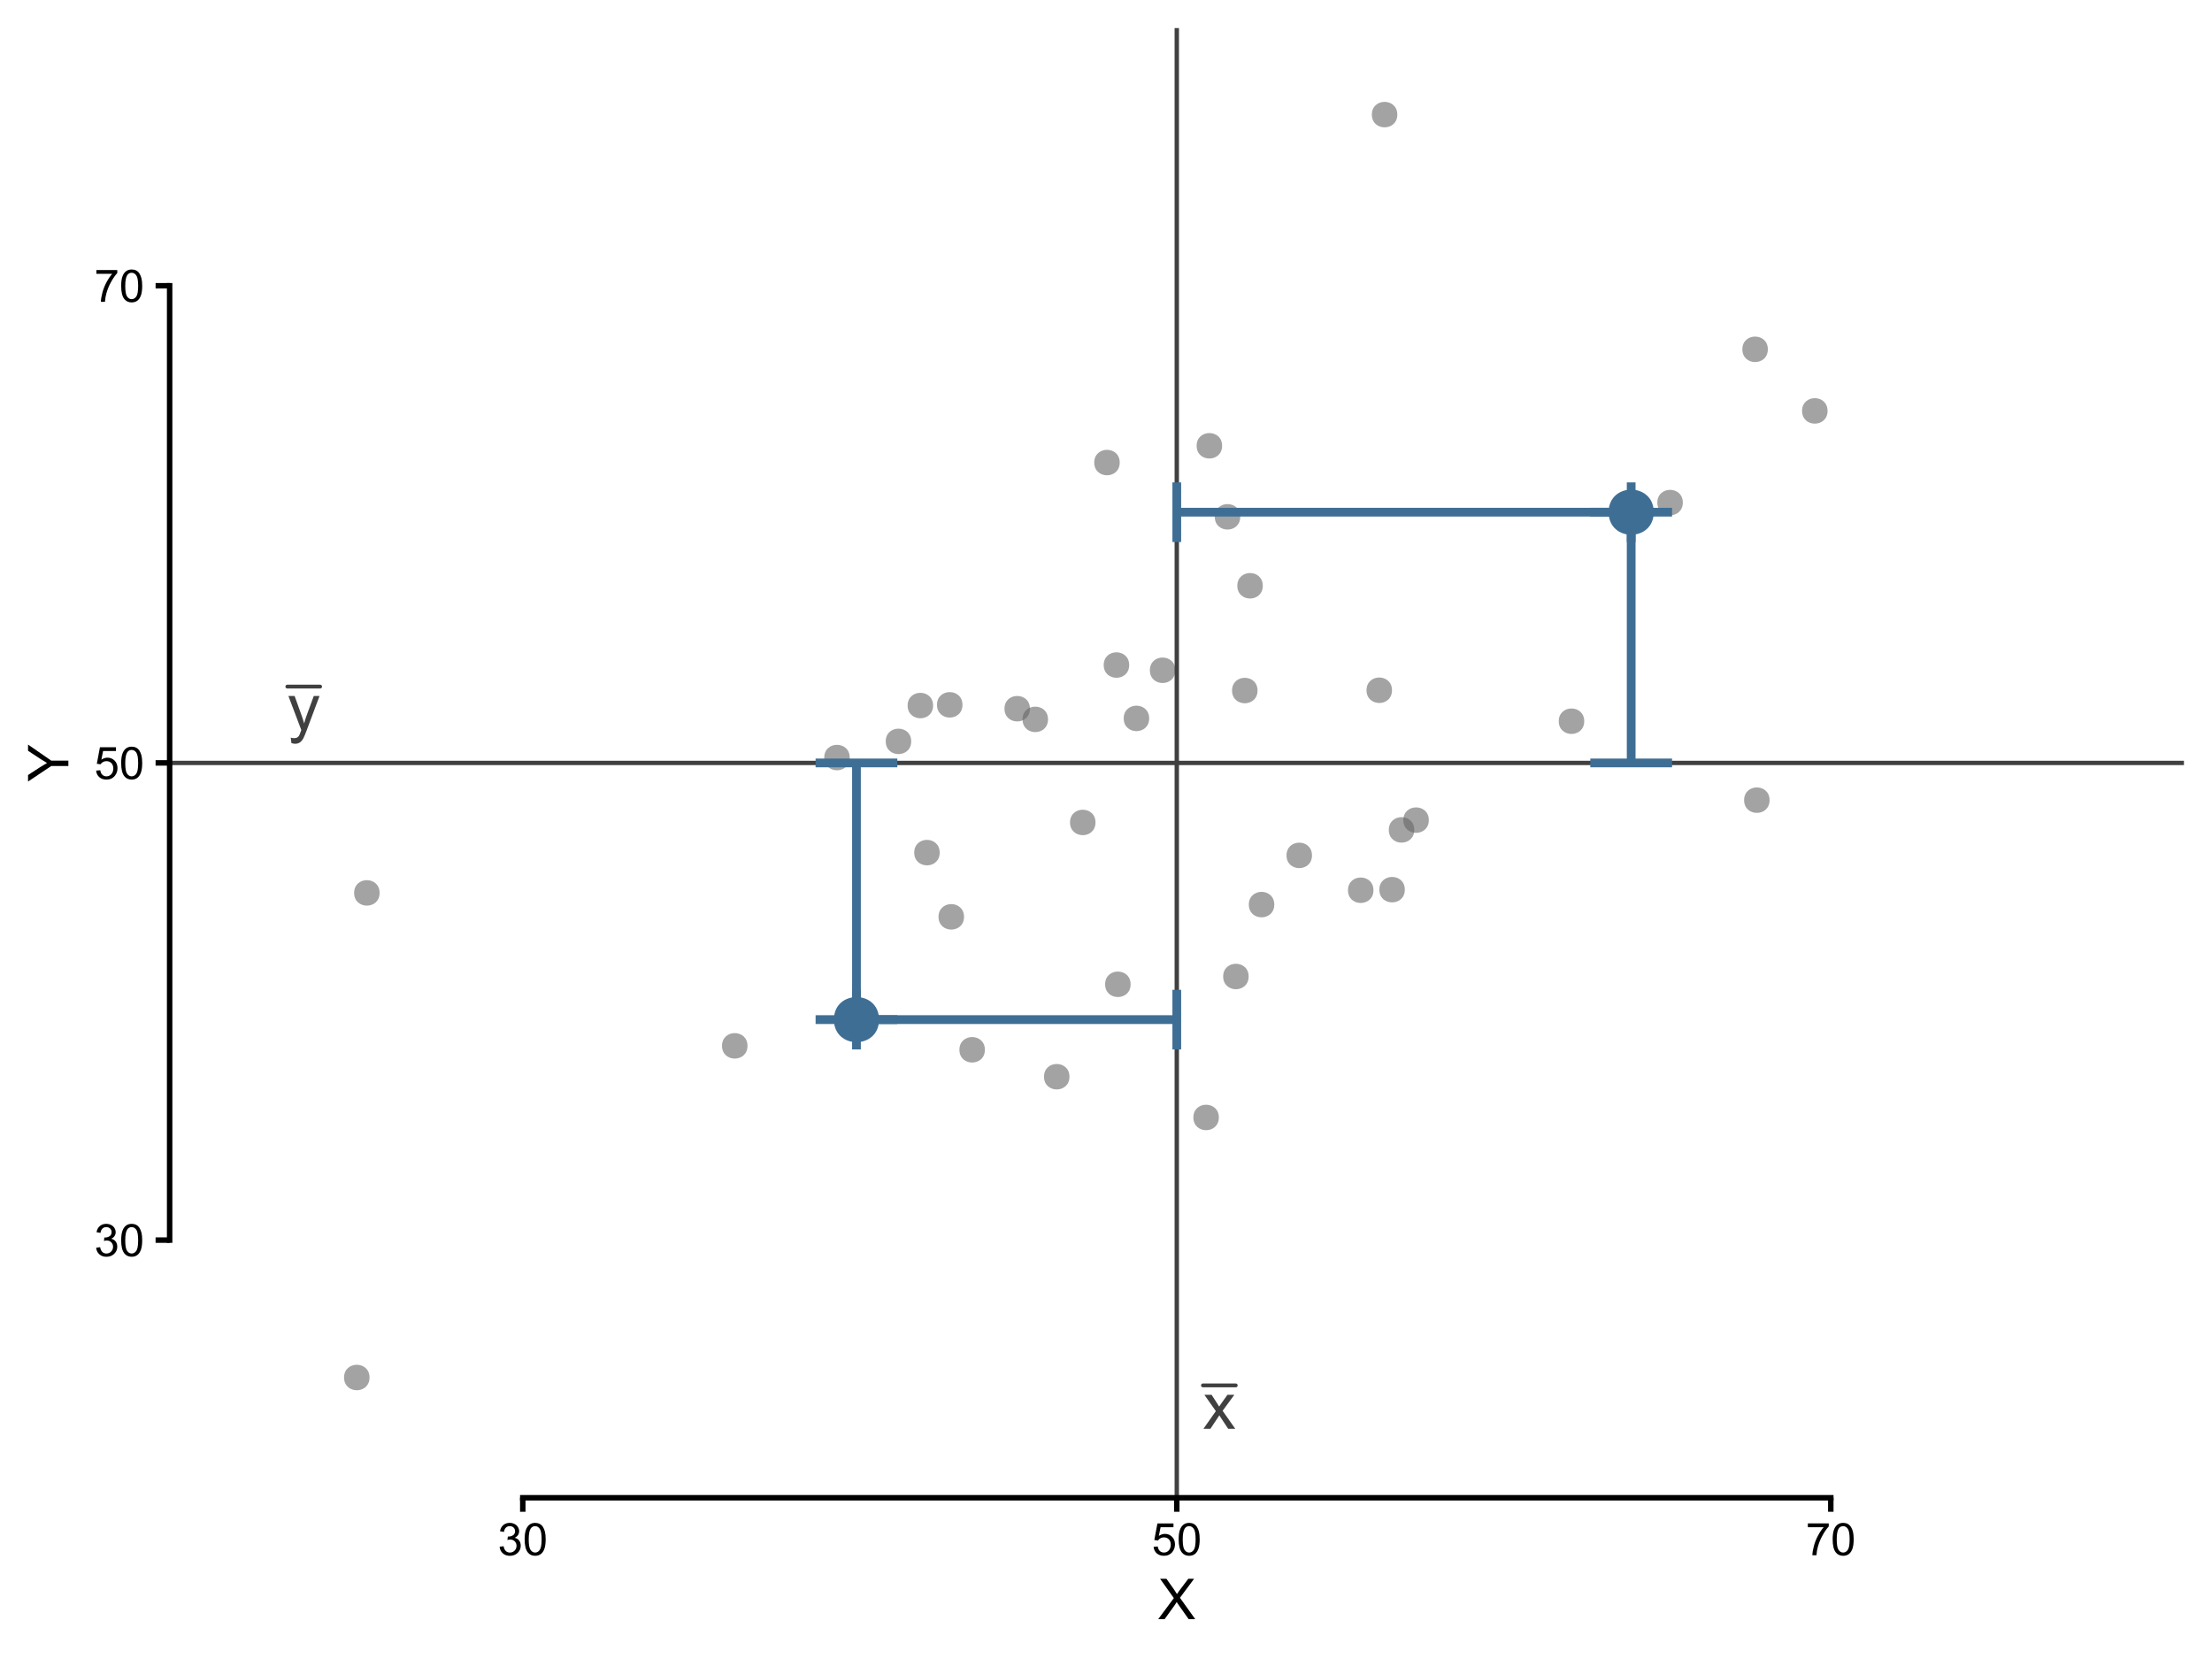
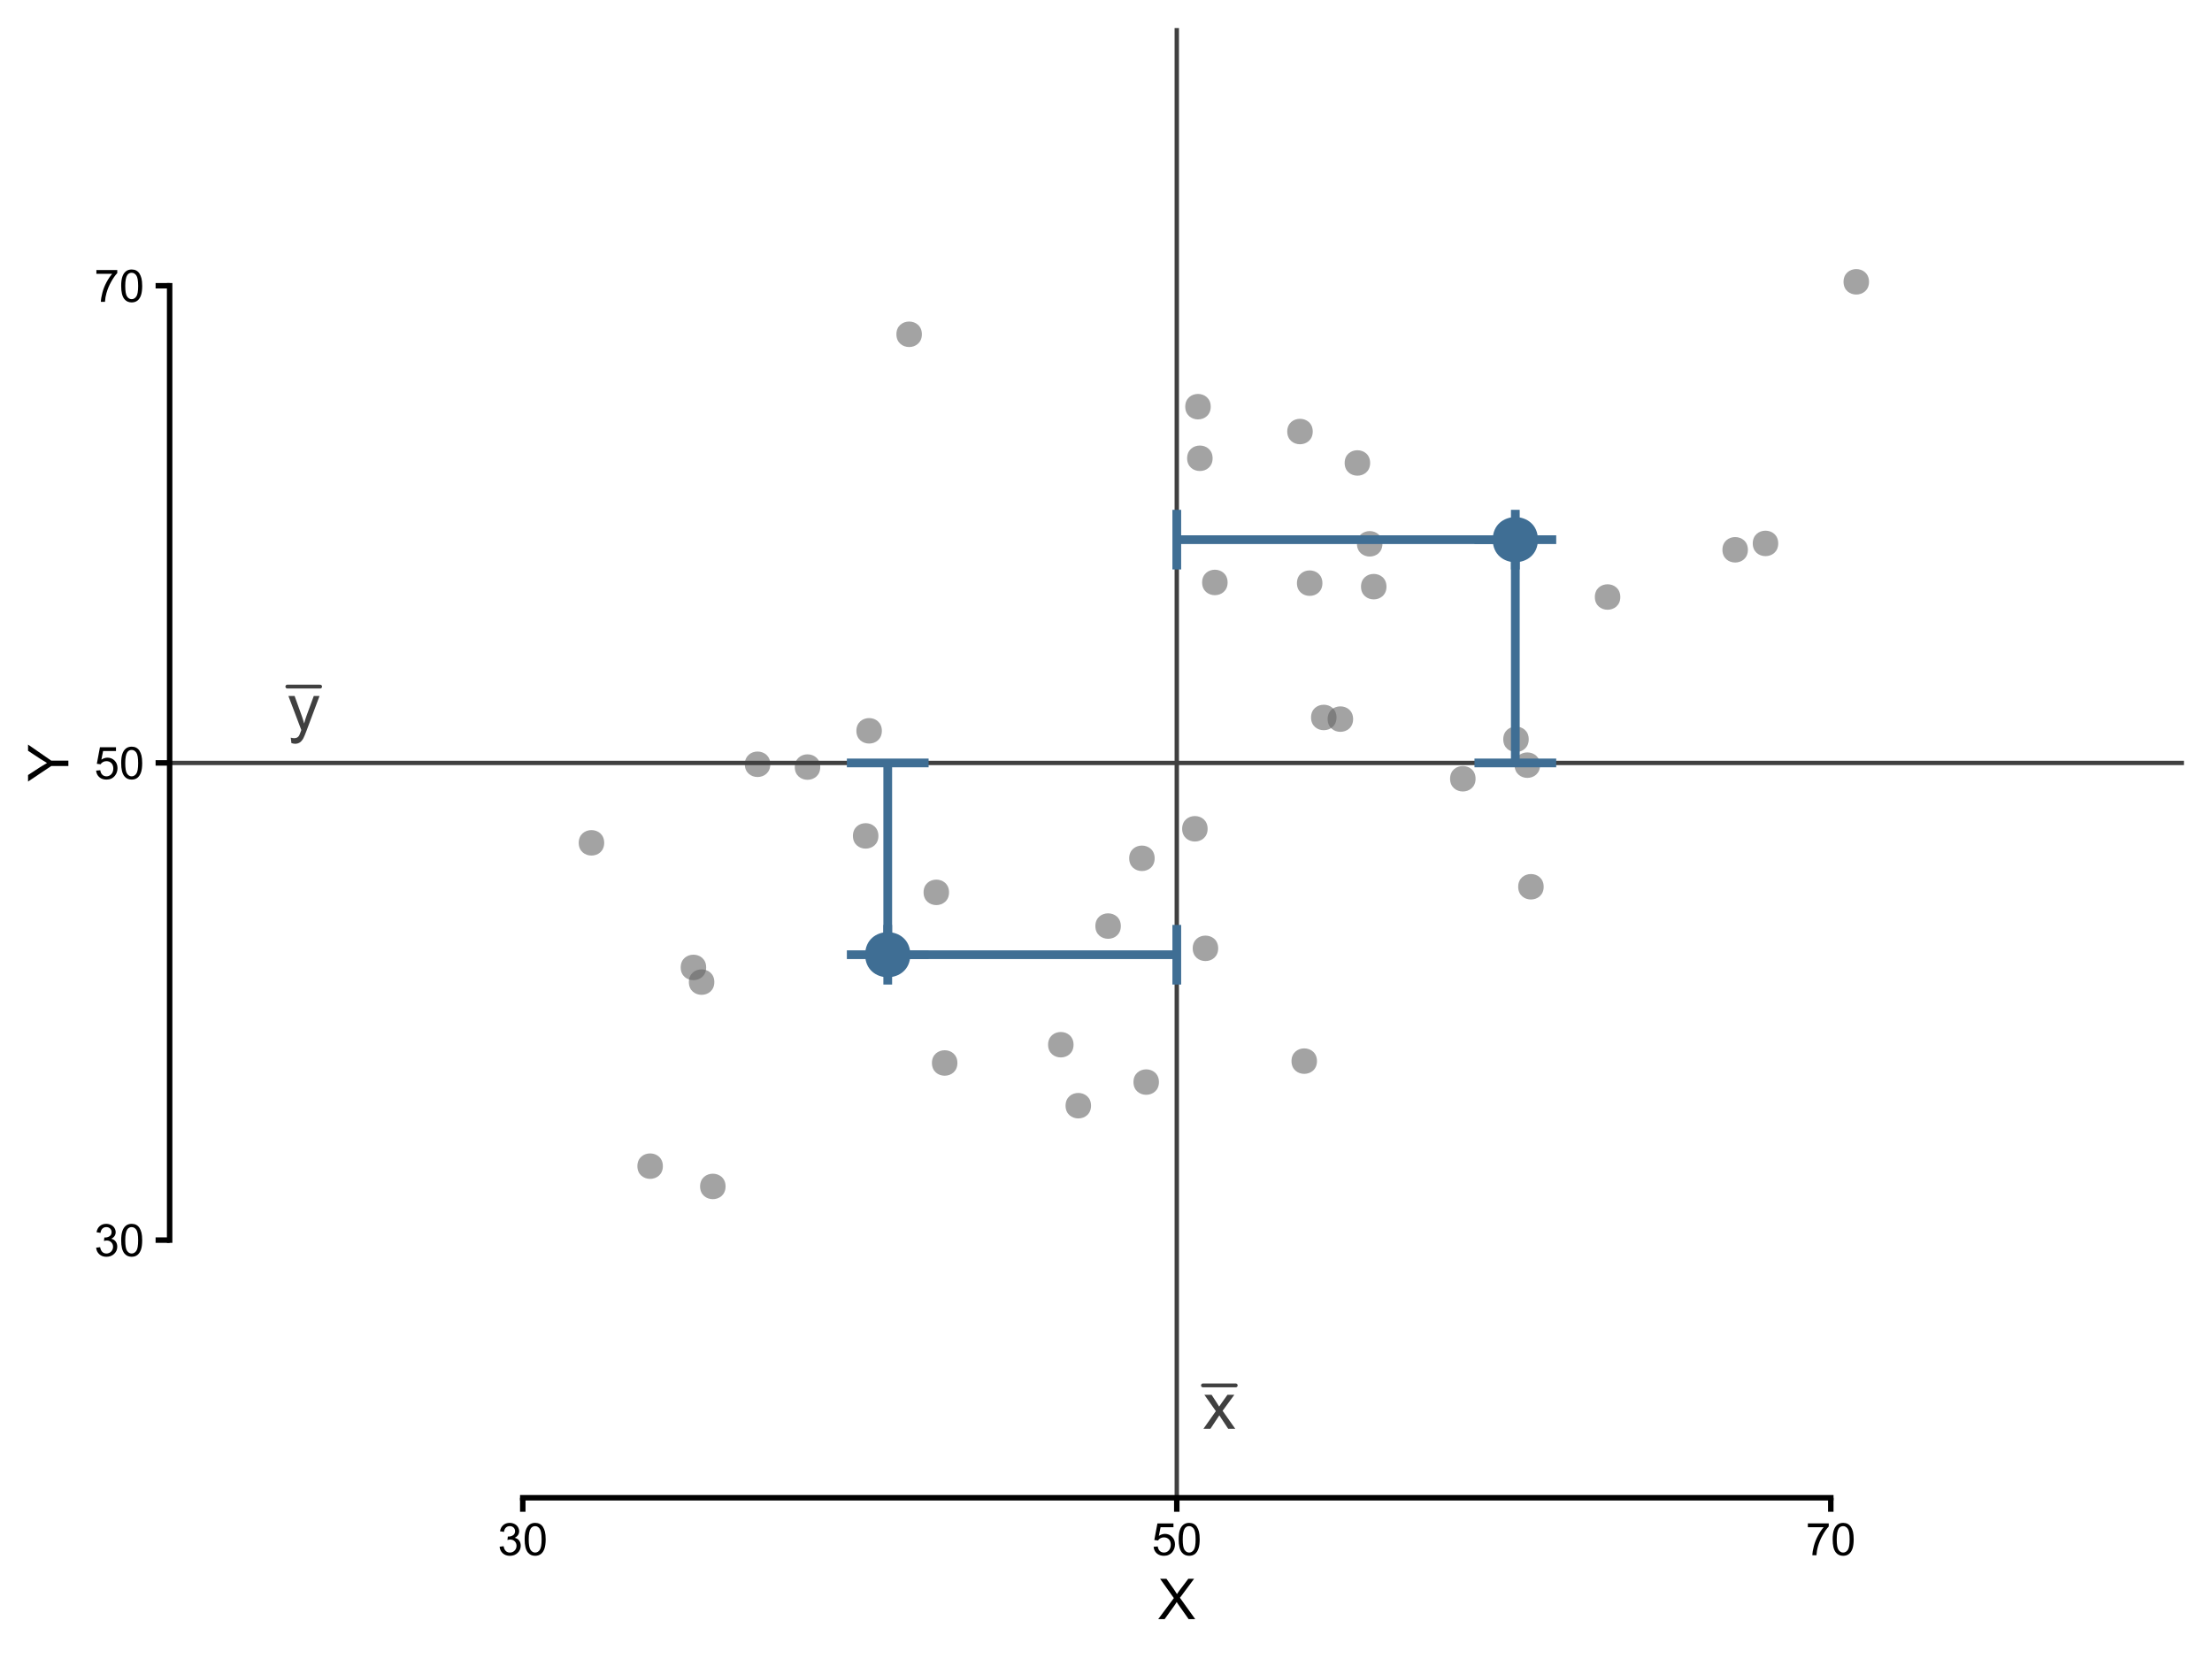
<svg xmlns="http://www.w3.org/2000/svg" xmlns:xlink="http://www.w3.org/1999/xlink" width="432pt" height="324pt" viewBox="0 0 432 324">
  <defs>
    <g>
      <g id="glyph-0-0">
        <path d="M 0.094 0 L 2.52 -3.449 L 0.273 -6.641 L 1.684 -6.641 L 2.699 -5.082 C 2.891 -4.785 3.047 -4.539 3.164 -4.34 C 3.344 -4.609 3.512 -4.852 3.668 -5.07 L 4.789 -6.641 L 6.133 -6.641 L 3.84 -3.512 L 6.309 0 L 4.926 0 L 3.562 -2.062 L 3.199 -2.621 L 1.457 0 Z M 0.094 0 " />
      </g>
      <g id="glyph-0-1">
        <path d="M 0.793 2.559 L 0.668 1.5 C 0.914 1.566 1.129 1.598 1.312 1.602 C 1.562 1.598 1.762 1.559 1.91 1.477 C 2.059 1.391 2.18 1.273 2.281 1.125 C 2.348 1.012 2.465 0.73 2.625 0.289 C 2.645 0.223 2.676 0.133 2.727 0.012 L 0.207 -6.641 L 1.418 -6.641 L 2.801 -2.793 C 2.98 -2.305 3.141 -1.793 3.281 -1.258 C 3.41 -1.77 3.562 -2.273 3.746 -2.77 L 5.164 -6.641 L 6.289 -6.641 L 3.762 0.113 C 3.488 0.84 3.277 1.344 3.133 1.621 C 2.93 1.988 2.699 2.258 2.445 2.434 C 2.184 2.605 1.875 2.695 1.52 2.695 C 1.301 2.695 1.059 2.648 0.793 2.559 Z M 0.793 2.559 " />
      </g>
      <g id="glyph-1-0">
        <path d="M 0.371 -1.664 L 1.145 -1.766 C 1.23 -1.324 1.383 -1.008 1.598 -0.816 C 1.809 -0.621 2.066 -0.527 2.375 -0.527 C 2.734 -0.527 3.043 -0.652 3.297 -0.906 C 3.547 -1.156 3.672 -1.469 3.676 -1.844 C 3.672 -2.195 3.555 -2.488 3.324 -2.719 C 3.09 -2.949 2.797 -3.062 2.441 -3.066 C 2.293 -3.062 2.109 -3.035 1.895 -2.98 L 1.98 -3.66 C 2.031 -3.652 2.07 -3.648 2.105 -3.652 C 2.434 -3.648 2.73 -3.734 2.996 -3.91 C 3.254 -4.078 3.387 -4.344 3.391 -4.703 C 3.387 -4.984 3.289 -5.219 3.102 -5.406 C 2.906 -5.59 2.66 -5.684 2.359 -5.688 C 2.055 -5.684 1.805 -5.59 1.605 -5.402 C 1.402 -5.215 1.273 -4.93 1.219 -4.555 L 0.445 -4.691 C 0.539 -5.207 0.754 -5.609 1.09 -5.895 C 1.426 -6.18 1.844 -6.32 2.344 -6.324 C 2.688 -6.32 3.004 -6.246 3.293 -6.102 C 3.582 -5.953 3.801 -5.754 3.953 -5.5 C 4.105 -5.242 4.184 -4.973 4.184 -4.688 C 4.184 -4.414 4.109 -4.164 3.965 -3.945 C 3.816 -3.719 3.602 -3.543 3.316 -3.41 C 3.688 -3.324 3.977 -3.145 4.184 -2.875 C 4.391 -2.602 4.492 -2.262 4.496 -1.859 C 4.492 -1.305 4.293 -0.84 3.895 -0.461 C 3.492 -0.078 2.984 0.109 2.371 0.113 C 1.816 0.109 1.355 -0.051 0.992 -0.379 C 0.625 -0.707 0.418 -1.137 0.371 -1.664 Z M 0.371 -1.664 " />
      </g>
      <g id="glyph-1-1">
        <path d="M 0.367 -3.105 C 0.363 -3.848 0.438 -4.445 0.594 -4.902 C 0.742 -5.355 0.973 -5.707 1.277 -5.953 C 1.578 -6.199 1.957 -6.32 2.418 -6.324 C 2.754 -6.32 3.051 -6.254 3.309 -6.121 C 3.562 -5.984 3.773 -5.789 3.938 -5.531 C 4.102 -5.273 4.23 -4.961 4.328 -4.594 C 4.422 -4.227 4.469 -3.73 4.473 -3.105 C 4.469 -2.367 4.395 -1.77 4.242 -1.316 C 4.09 -0.859 3.863 -0.508 3.562 -0.262 C 3.258 -0.016 2.875 0.105 2.418 0.109 C 1.809 0.105 1.332 -0.109 0.988 -0.547 C 0.57 -1.066 0.363 -1.922 0.367 -3.105 Z M 1.16 -3.105 C 1.16 -2.07 1.281 -1.379 1.523 -1.039 C 1.766 -0.695 2.062 -0.527 2.418 -0.527 C 2.773 -0.527 3.074 -0.699 3.316 -1.043 C 3.559 -1.387 3.68 -2.074 3.68 -3.105 C 3.68 -4.145 3.559 -4.832 3.316 -5.172 C 3.074 -5.512 2.77 -5.684 2.41 -5.684 C 2.051 -5.684 1.77 -5.531 1.559 -5.234 C 1.293 -4.844 1.16 -4.137 1.16 -3.105 Z M 1.16 -3.105 " />
      </g>
      <g id="glyph-1-2">
        <path d="M 0.367 -1.648 L 1.176 -1.719 C 1.234 -1.32 1.375 -1.023 1.594 -0.824 C 1.812 -0.625 2.078 -0.527 2.391 -0.527 C 2.762 -0.527 3.074 -0.668 3.336 -0.949 C 3.59 -1.23 3.719 -1.602 3.723 -2.066 C 3.719 -2.504 3.594 -2.852 3.348 -3.109 C 3.098 -3.363 2.773 -3.492 2.375 -3.492 C 2.125 -3.492 1.902 -3.434 1.703 -3.32 C 1.5 -3.207 1.344 -3.062 1.23 -2.883 L 0.504 -2.977 L 1.113 -6.215 L 4.246 -6.215 L 4.246 -5.473 L 1.73 -5.473 L 1.391 -3.781 C 1.766 -4.039 2.164 -4.172 2.582 -4.176 C 3.129 -4.172 3.594 -3.98 3.973 -3.605 C 4.352 -3.223 4.539 -2.734 4.543 -2.137 C 4.539 -1.562 4.375 -1.07 4.043 -0.656 C 3.637 -0.148 3.086 0.105 2.391 0.109 C 1.816 0.105 1.348 -0.051 0.984 -0.371 C 0.621 -0.691 0.414 -1.117 0.367 -1.648 Z M 0.367 -1.648 " />
      </g>
      <g id="glyph-1-3">
        <path d="M 0.418 -5.473 L 0.418 -6.219 L 4.496 -6.219 L 4.496 -5.617 C 4.09 -5.188 3.691 -4.621 3.301 -3.914 C 2.902 -3.203 2.602 -2.473 2.391 -1.73 C 2.234 -1.199 2.133 -0.625 2.094 0 L 1.297 0 C 1.305 -0.492 1.402 -1.09 1.59 -1.793 C 1.773 -2.496 2.043 -3.172 2.391 -3.824 C 2.738 -4.477 3.109 -5.027 3.504 -5.473 Z M 0.418 -5.473 " />
      </g>
      <g id="glyph-2-0">
        <path d="M 0.047 0 L 3.094 -4.102 L 0.406 -7.875 L 1.648 -7.875 L 3.078 -5.855 C 3.371 -5.434 3.582 -5.113 3.711 -4.887 C 3.883 -5.172 4.094 -5.469 4.336 -5.785 L 5.918 -7.875 L 7.051 -7.875 L 4.285 -4.164 L 7.266 0 L 5.977 0 L 3.996 -2.809 C 3.883 -2.965 3.766 -3.141 3.652 -3.336 C 3.473 -3.047 3.348 -2.852 3.277 -2.746 L 1.301 0 Z M 0.047 0 " />
      </g>
      <g id="glyph-3-0">
        <path d="M 0 -3.066 L -3.336 -3.066 L -7.875 -0.031 L -7.875 -1.301 L -5.5 -2.852 C -5.055 -3.137 -4.609 -3.402 -4.168 -3.652 C -4.574 -3.887 -5.039 -4.176 -5.559 -4.512 L -7.875 -6.039 L -7.875 -7.25 L -3.336 -4.109 L 0 -4.109 Z M 0 -3.066 " />
      </g>
    </g>
    <clipPath id="clip-0">
      <path clip-rule="nonzero" d="M 33.129 5.48 L 426.523 5.48 L 426.523 292.512 L 33.129 292.512 Z M 33.129 5.48 " />
    </clipPath>
    <clipPath id="clip-1">
      <path clip-rule="nonzero" d="M 229 5.48 L 231 5.48 L 231 292.512 L 229 292.512 Z M 229 5.48 " />
    </clipPath>
    <clipPath id="clip-2">
      <path clip-rule="nonzero" d="M 33.129 148 L 426.523 148 L 426.523 150 L 33.129 150 Z M 33.129 148 " />
    </clipPath>
  </defs>
  <rect x="-43.2" y="-32.4" width="518.4" height="388.8" fill="rgb(100%, 100%, 100%)" fill-opacity="1" />
  <rect x="-43.2" y="-32.4" width="518.4" height="388.8" fill="rgb(100%, 100%, 100%)" fill-opacity="1" />
  <path fill="none" stroke-width="1.067" stroke-linecap="round" stroke-linejoin="round" stroke="rgb(100%, 100%, 100%)" stroke-opacity="1" stroke-miterlimit="10" d="M 0 324 L 432 324 L 432 0 L 0 0 Z M 0 324 " />
  <g clip-path="url(#clip-0)">
    <path fill-rule="nonzero" fill="rgb(100%, 100%, 100%)" fill-opacity="1" d="M 33.129 292.508 L 426.523 292.508 L 426.523 5.477 L 33.129 5.477 Z M 33.129 292.508 " />
  </g>
-   <path fill-rule="nonzero" fill="rgb(40%, 40%, 40%)" fill-opacity="0.6" d="M 268.234 173.863 C 268.234 177.18 263.258 177.18 263.258 173.863 C 263.258 170.547 268.234 170.547 268.234 173.863 " />
-   <path fill-rule="nonzero" fill="rgb(40%, 40%, 40%)" fill-opacity="0.6" d="M 165.949 147.949 C 165.949 151.266 160.973 151.266 160.973 147.949 C 160.973 144.633 165.949 144.633 165.949 147.949 " />
-   <path fill-rule="nonzero" fill="rgb(40%, 40%, 40%)" fill-opacity="0.6" d="M 243.859 190.707 C 243.859 194.027 238.883 194.027 238.883 190.707 C 238.883 187.391 243.859 187.391 243.859 190.707 " />
-   <path fill-rule="nonzero" fill="rgb(40%, 40%, 40%)" fill-opacity="0.6" d="M 229.543 130.902 C 229.543 134.223 224.566 134.223 224.566 130.902 C 224.566 127.586 229.543 127.586 229.543 130.902 " />
-   <path fill-rule="nonzero" fill="rgb(40%, 40%, 40%)" fill-opacity="0.6" d="M 192.348 205.02 C 192.348 208.34 187.371 208.34 187.371 205.02 C 187.371 201.703 192.348 201.703 192.348 205.02 " />
-   <path fill-rule="nonzero" fill="rgb(40%, 40%, 40%)" fill-opacity="0.6" d="M 74.137 174.383 C 74.137 177.699 69.16 177.699 69.16 174.383 C 69.16 171.062 74.137 171.062 74.137 174.383 " />
-   <path fill-rule="nonzero" fill="rgb(40%, 40%, 40%)" fill-opacity="0.6" d="M 187.969 137.652 C 187.969 140.973 182.992 140.973 182.992 137.652 C 182.992 134.336 187.969 134.336 187.969 137.652 " />
-   <path fill-rule="nonzero" fill="rgb(40%, 40%, 40%)" fill-opacity="0.6" d="M 169.754 199.129 C 169.754 202.445 164.777 202.445 164.777 199.129 C 164.777 195.812 169.754 195.812 169.754 199.129 " />
-   <path fill-rule="nonzero" fill="rgb(40%, 40%, 40%)" fill-opacity="0.6" d="M 242.219 100.934 C 242.219 104.25 237.242 104.25 237.242 100.934 C 237.242 97.617 242.219 97.617 242.219 100.934 " />
-   <path fill-rule="nonzero" fill="rgb(40%, 40%, 40%)" fill-opacity="0.6" d="M 204.676 140.492 C 204.676 143.809 199.699 143.809 199.699 140.492 C 199.699 137.176 204.676 137.176 204.676 140.492 " />
-   <path fill-rule="nonzero" fill="rgb(40%, 40%, 40%)" fill-opacity="0.6" d="M 208.867 210.281 C 208.867 213.598 203.891 213.598 203.891 210.281 C 203.891 206.961 208.867 206.961 208.867 210.281 " />
-   <path fill-rule="nonzero" fill="rgb(40%, 40%, 40%)" fill-opacity="0.6" d="M 188.27 179.059 C 188.27 182.375 183.293 182.375 183.293 179.059 C 183.293 175.738 188.27 175.738 188.27 179.059 " />
-   <path fill-rule="nonzero" fill="rgb(40%, 40%, 40%)" fill-opacity="0.6" d="M 220.805 192.23 C 220.805 195.551 215.828 195.551 215.828 192.23 C 215.828 188.914 220.805 188.914 220.805 192.23 " />
-   <path fill-rule="nonzero" fill="rgb(40%, 40%, 40%)" fill-opacity="0.6" d="M 220.527 129.883 C 220.527 133.203 215.551 133.203 215.551 129.883 C 215.551 126.566 220.527 126.566 220.527 129.883 " />
-   <path fill-rule="nonzero" fill="rgb(40%, 40%, 40%)" fill-opacity="0.6" d="M 72.168 269.023 C 72.168 272.344 67.191 272.344 67.191 269.023 C 67.191 265.707 72.168 265.707 72.168 269.023 " />
-   <path fill-rule="nonzero" fill="rgb(40%, 40%, 40%)" fill-opacity="0.6" d="M 321.055 100.031 C 321.055 103.348 316.078 103.348 316.078 100.031 C 316.078 96.711 321.055 96.711 321.055 100.031 " />
-   <path fill-rule="nonzero" fill="rgb(40%, 40%, 40%)" fill-opacity="0.6" d="M 274.359 173.75 C 274.359 177.066 269.383 177.066 269.383 173.75 C 269.383 170.434 274.359 170.434 274.359 173.75 " />
-   <path fill-rule="nonzero" fill="rgb(40%, 40%, 40%)" fill-opacity="0.6" d="M 248.867 176.664 C 248.867 179.984 243.891 179.984 243.891 176.664 C 243.891 173.348 248.867 173.348 248.867 176.664 " />
-   <path fill-rule="nonzero" fill="rgb(40%, 40%, 40%)" fill-opacity="0.6" d="M 183.523 166.516 C 183.523 169.832 178.547 169.832 178.547 166.516 C 178.547 163.195 183.523 163.195 183.523 166.516 " />
-   <path fill-rule="nonzero" fill="rgb(40%, 40%, 40%)" fill-opacity="0.6" d="M 279.047 160.168 C 279.047 163.488 274.07 163.488 274.07 160.168 C 274.07 156.852 279.047 156.852 279.047 160.168 " />
-   <path fill-rule="nonzero" fill="rgb(40%, 40%, 40%)" fill-opacity="0.6" d="M 213.949 160.621 C 213.949 163.938 208.973 163.938 208.973 160.621 C 208.973 157.305 213.949 157.305 213.949 160.621 " />
-   <path fill-rule="nonzero" fill="rgb(40%, 40%, 40%)" fill-opacity="0.6" d="M 224.434 140.305 C 224.434 143.621 219.457 143.621 219.457 140.305 C 219.457 136.984 224.434 136.984 224.434 140.305 " />
-   <path fill-rule="nonzero" fill="rgb(40%, 40%, 40%)" fill-opacity="0.6" d="M 145.984 204.254 C 145.984 207.57 141.008 207.57 141.008 204.254 C 141.008 200.934 145.984 200.934 145.984 204.254 " />
-   <path fill-rule="nonzero" fill="rgb(40%, 40%, 40%)" fill-opacity="0.6" d="M 328.652 98.152 C 328.652 101.469 323.676 101.469 323.676 98.152 C 323.676 94.836 328.652 94.836 328.652 98.152 " />
-   <path fill-rule="nonzero" fill="rgb(40%, 40%, 40%)" fill-opacity="0.6" d="M 238.039 218.238 C 238.039 221.555 233.062 221.555 233.062 218.238 C 233.062 214.922 238.039 214.922 238.039 218.238 " />
-   <path fill-rule="nonzero" fill="rgb(40%, 40%, 40%)" fill-opacity="0.6" d="M 356.918 80.25 C 356.918 83.566 351.941 83.566 351.941 80.25 C 351.941 76.93 356.918 76.93 356.918 80.25 " />
-   <path fill-rule="nonzero" fill="rgb(40%, 40%, 40%)" fill-opacity="0.6" d="M 345.598 156.27 C 345.598 159.586 340.621 159.586 340.621 156.27 C 340.621 152.953 345.598 152.953 345.598 156.27 " />
-   <path fill-rule="nonzero" fill="rgb(40%, 40%, 40%)" fill-opacity="0.6" d="M 238.676 87.062 C 238.676 90.379 233.699 90.379 233.699 87.062 C 233.699 83.746 238.676 83.746 238.676 87.062 " />
-   <path fill-rule="nonzero" fill="rgb(40%, 40%, 40%)" fill-opacity="0.6" d="M 276.207 162.078 C 276.207 165.395 271.23 165.395 271.23 162.078 C 271.23 158.758 276.207 158.758 276.207 162.078 " />
-   <path fill-rule="nonzero" fill="rgb(40%, 40%, 40%)" fill-opacity="0.6" d="M 345.258 68.219 C 345.258 71.539 340.281 71.539 340.281 68.219 C 340.281 64.902 345.258 64.902 345.258 68.219 " />
-   <path fill-rule="nonzero" fill="rgb(40%, 40%, 40%)" fill-opacity="0.6" d="M 201.148 138.406 C 201.148 141.727 196.172 141.727 196.172 138.406 C 196.172 135.09 201.148 135.09 201.148 138.406 " />
-   <path fill-rule="nonzero" fill="rgb(40%, 40%, 40%)" fill-opacity="0.6" d="M 245.594 134.859 C 245.594 138.18 240.617 138.18 240.617 134.859 C 240.617 131.543 245.594 131.543 245.594 134.859 " />
-   <path fill-rule="nonzero" fill="rgb(40%, 40%, 40%)" fill-opacity="0.6" d="M 218.68 90.336 C 218.68 93.652 213.703 93.652 213.703 90.336 C 213.703 87.02 218.68 87.02 218.68 90.336 " />
-   <path fill-rule="nonzero" fill="rgb(40%, 40%, 40%)" fill-opacity="0.6" d="M 256.23 167.059 C 256.23 170.375 251.254 170.375 251.254 167.059 C 251.254 163.738 256.23 163.738 256.23 167.059 " />
-   <path fill-rule="nonzero" fill="rgb(40%, 40%, 40%)" fill-opacity="0.6" d="M 246.621 114.402 C 246.621 117.719 241.645 117.719 241.645 114.402 C 241.645 111.082 246.621 111.082 246.621 114.402 " />
-   <path fill-rule="nonzero" fill="rgb(40%, 40%, 40%)" fill-opacity="0.6" d="M 309.398 140.852 C 309.398 144.168 304.422 144.168 304.422 140.852 C 304.422 137.535 309.398 137.535 309.398 140.852 " />
-   <path fill-rule="nonzero" fill="rgb(40%, 40%, 40%)" fill-opacity="0.6" d="M 272.895 22.383 C 272.895 25.699 267.918 25.699 267.918 22.383 C 267.918 19.062 272.895 19.062 272.895 22.383 " />
-   <path fill-rule="nonzero" fill="rgb(40%, 40%, 40%)" fill-opacity="0.6" d="M 177.957 144.789 C 177.957 148.105 172.98 148.105 172.98 144.789 C 172.98 141.473 177.957 141.473 177.957 144.789 " />
-   <path fill-rule="nonzero" fill="rgb(40%, 40%, 40%)" fill-opacity="0.6" d="M 271.855 134.805 C 271.855 138.125 266.879 138.125 266.879 134.805 C 266.879 131.488 271.855 131.488 271.855 134.805 " />
-   <path fill-rule="nonzero" fill="rgb(40%, 40%, 40%)" fill-opacity="0.6" d="M 182.234 137.793 C 182.234 141.109 177.258 141.109 177.258 137.793 C 177.258 134.477 182.234 134.477 182.234 137.793 " />
+   <path fill-rule="nonzero" fill="rgb(40%, 40%, 40%)" fill-opacity="0.6" d="M 160.195 149.809 C 160.195 153.125 155.219 153.125 155.219 149.809 C 155.219 146.488 160.195 146.488 160.195 149.809 " />
+   <path fill-rule="nonzero" fill="rgb(40%, 40%, 40%)" fill-opacity="0.6" d="M 175.863 186.453 C 175.863 189.77 170.887 189.77 170.887 186.453 C 170.887 183.137 175.863 183.137 175.863 186.453 " />
+   <path fill-rule="nonzero" fill="rgb(40%, 40%, 40%)" fill-opacity="0.6" d="M 185.348 174.273 C 185.348 177.594 180.371 177.594 180.371 174.273 C 180.371 170.957 185.348 170.957 185.348 174.273 " />
+   <path fill-rule="nonzero" fill="rgb(40%, 40%, 40%)" fill-opacity="0.6" d="M 270.777 114.57 C 270.777 117.891 265.801 117.891 265.801 114.57 C 265.801 111.254 270.777 111.254 270.777 114.57 " />
+   <path fill-rule="nonzero" fill="rgb(40%, 40%, 40%)" fill-opacity="0.6" d="M 341.363 107.375 C 341.363 110.691 336.387 110.691 336.387 107.375 C 336.387 104.059 341.363 104.059 341.363 107.375 " />
+   <path fill-rule="nonzero" fill="rgb(40%, 40%, 40%)" fill-opacity="0.6" d="M 269.988 106.207 C 269.988 109.523 265.012 109.523 265.012 106.207 C 265.012 102.891 269.988 102.891 269.988 106.207 " />
+   <path fill-rule="nonzero" fill="rgb(40%, 40%, 40%)" fill-opacity="0.6" d="M 150.438 149.262 C 150.438 152.582 145.461 152.582 145.461 149.262 C 145.461 145.945 150.438 145.945 150.438 149.262 " />
+   <path fill-rule="nonzero" fill="rgb(40%, 40%, 40%)" fill-opacity="0.6" d="M 180.043 65.285 C 180.043 68.605 175.066 68.605 175.066 65.285 C 175.066 61.969 180.043 61.969 180.043 65.285 " />
+   <path fill-rule="nonzero" fill="rgb(40%, 40%, 40%)" fill-opacity="0.6" d="M 118 164.605 C 118 167.922 113.023 167.922 113.023 164.605 C 113.023 161.285 118 161.285 118 164.605 " />
+   <path fill-rule="nonzero" fill="rgb(40%, 40%, 40%)" fill-opacity="0.6" d="M 172.227 142.73 C 172.227 146.047 167.25 146.047 167.25 142.73 C 167.25 139.41 172.227 139.41 172.227 142.73 " />
+   <path fill-rule="nonzero" fill="rgb(40%, 40%, 40%)" fill-opacity="0.6" d="M 129.457 227.746 C 129.457 231.062 124.48 231.062 124.48 227.746 C 124.48 224.43 129.457 224.43 129.457 227.746 " />
+   <path fill-rule="nonzero" fill="rgb(40%, 40%, 40%)" fill-opacity="0.6" d="M 186.98 207.598 C 186.98 210.918 182.004 210.918 182.004 207.598 C 182.004 204.281 186.98 204.281 186.98 207.598 " />
+   <path fill-rule="nonzero" fill="rgb(40%, 40%, 40%)" fill-opacity="0.6" d="M 258.266 113.891 C 258.266 117.207 253.289 117.207 253.289 113.891 C 253.289 110.57 258.266 110.57 258.266 113.891 " />
+   <path fill-rule="nonzero" fill="rgb(40%, 40%, 40%)" fill-opacity="0.6" d="M 301.477 173.184 C 301.477 176.504 296.5 176.504 296.5 173.184 C 296.5 169.867 301.477 169.867 301.477 173.184 " />
+   <path fill-rule="nonzero" fill="rgb(40%, 40%, 40%)" fill-opacity="0.6" d="M 209.664 204.031 C 209.664 207.348 204.688 207.348 204.688 204.031 C 204.688 200.715 209.664 200.715 209.664 204.031 " />
+   <path fill-rule="nonzero" fill="rgb(40%, 40%, 40%)" fill-opacity="0.6" d="M 137.914 188.938 C 137.914 192.254 132.938 192.254 132.938 188.938 C 132.938 185.617 137.914 185.617 137.914 188.938 " />
+   <path fill-rule="nonzero" fill="rgb(40%, 40%, 40%)" fill-opacity="0.6" d="M 288.176 152.086 C 288.176 155.406 283.199 155.406 283.199 152.086 C 283.199 148.77 288.176 148.77 288.176 152.086 " />
+   <path fill-rule="nonzero" fill="rgb(40%, 40%, 40%)" fill-opacity="0.6" d="M 226.34 211.328 C 226.34 214.645 221.363 214.645 221.363 211.328 C 221.363 208.012 226.34 208.012 226.34 211.328 " />
+   <path fill-rule="nonzero" fill="rgb(40%, 40%, 40%)" fill-opacity="0.6" d="M 225.504 167.625 C 225.504 170.945 220.527 170.945 220.527 167.625 C 220.527 164.309 225.504 164.309 225.504 167.625 " />
+   <path fill-rule="nonzero" fill="rgb(40%, 40%, 40%)" fill-opacity="0.6" d="M 365.016 55.039 C 365.016 58.355 360.039 58.355 360.039 55.039 C 360.039 51.719 365.016 51.719 365.016 55.039 " />
+   <path fill-rule="nonzero" fill="rgb(40%, 40%, 40%)" fill-opacity="0.6" d="M 298.43 105.395 C 298.43 108.715 293.453 108.715 293.453 105.395 C 293.453 102.078 298.43 102.078 298.43 105.395 " />
+   <path fill-rule="nonzero" fill="rgb(40%, 40%, 40%)" fill-opacity="0.6" d="M 235.848 161.863 C 235.848 165.18 230.871 165.18 230.871 161.863 C 230.871 158.543 235.848 158.543 235.848 161.863 " />
+   <path fill-rule="nonzero" fill="rgb(40%, 40%, 40%)" fill-opacity="0.6" d="M 237.91 185.207 C 237.91 188.527 232.934 188.527 232.934 185.207 C 232.934 181.891 237.91 181.891 237.91 185.207 " />
+   <path fill-rule="nonzero" fill="rgb(40%, 40%, 40%)" fill-opacity="0.6" d="M 141.703 231.707 C 141.703 235.027 136.727 235.027 136.727 231.707 C 136.727 228.391 141.703 228.391 141.703 231.707 " />
+   <path fill-rule="nonzero" fill="rgb(40%, 40%, 40%)" fill-opacity="0.6" d="M 298.559 144.383 C 298.559 147.703 293.582 147.703 293.582 144.383 C 293.582 141.066 298.559 141.066 298.559 144.383 " />
+   <path fill-rule="nonzero" fill="rgb(40%, 40%, 40%)" fill-opacity="0.6" d="M 316.445 116.598 C 316.445 119.914 311.469 119.914 311.469 116.598 C 311.469 113.277 316.445 113.277 316.445 116.598 " />
+   <path fill-rule="nonzero" fill="rgb(40%, 40%, 40%)" fill-opacity="0.6" d="M 139.508 191.801 C 139.508 195.121 134.531 195.121 134.531 191.801 C 134.531 188.484 139.508 188.484 139.508 191.801 " />
+   <path fill-rule="nonzero" fill="rgb(40%, 40%, 40%)" fill-opacity="0.6" d="M 239.75 113.754 C 239.75 117.07 234.773 117.07 234.773 113.754 C 234.773 110.434 239.75 110.434 239.75 113.754 " />
+   <path fill-rule="nonzero" fill="rgb(40%, 40%, 40%)" fill-opacity="0.6" d="M 236.453 79.422 C 236.453 82.742 231.477 82.742 231.477 79.422 C 231.477 76.105 236.453 76.105 236.453 79.422 " />
+   <path fill-rule="nonzero" fill="rgb(40%, 40%, 40%)" fill-opacity="0.6" d="M 264.262 140.438 C 264.262 143.758 259.285 143.758 259.285 140.438 C 259.285 137.121 264.262 137.121 264.262 140.438 " />
+   <path fill-rule="nonzero" fill="rgb(40%, 40%, 40%)" fill-opacity="0.6" d="M 347.285 106.129 C 347.285 109.445 342.309 109.445 342.309 106.129 C 342.309 102.809 347.285 102.809 347.285 106.129 " />
+   <path fill-rule="nonzero" fill="rgb(40%, 40%, 40%)" fill-opacity="0.6" d="M 300.773 149.434 C 300.773 152.754 295.797 152.754 295.797 149.434 C 295.797 146.117 300.773 146.117 300.773 149.434 " />
+   <path fill-rule="nonzero" fill="rgb(40%, 40%, 40%)" fill-opacity="0.6" d="M 213.078 215.938 C 213.078 219.258 208.102 219.258 208.102 215.938 C 208.102 212.621 213.078 212.621 213.078 215.938 " />
+   <path fill-rule="nonzero" fill="rgb(40%, 40%, 40%)" fill-opacity="0.6" d="M 256.375 84.277 C 256.375 87.594 251.398 87.594 251.398 84.277 C 251.398 80.961 256.375 80.961 256.375 84.277 " />
+   <path fill-rule="nonzero" fill="rgb(40%, 40%, 40%)" fill-opacity="0.6" d="M 267.586 90.414 C 267.586 93.73 262.609 93.73 262.609 90.414 C 262.609 87.098 267.586 87.098 267.586 90.414 " />
+   <path fill-rule="nonzero" fill="rgb(40%, 40%, 40%)" fill-opacity="0.6" d="M 171.551 163.25 C 171.551 166.566 166.574 166.566 166.574 163.25 C 166.574 159.934 171.551 159.934 171.551 163.25 " />
+   <path fill-rule="nonzero" fill="rgb(40%, 40%, 40%)" fill-opacity="0.6" d="M 261.02 140.121 C 261.02 143.438 256.043 143.438 256.043 140.121 C 256.043 136.801 261.02 136.801 261.02 140.121 " />
+   <path fill-rule="nonzero" fill="rgb(40%, 40%, 40%)" fill-opacity="0.6" d="M 257.203 207.234 C 257.203 210.555 252.227 210.555 252.227 207.234 C 252.227 203.918 257.203 203.918 257.203 207.234 " />
+   <path fill-rule="nonzero" fill="rgb(40%, 40%, 40%)" fill-opacity="0.6" d="M 236.82 89.504 C 236.82 92.82 231.844 92.82 231.844 89.504 C 231.844 86.184 236.82 86.184 236.82 89.504 " />
+   <path fill-rule="nonzero" fill="rgb(40%, 40%, 40%)" fill-opacity="0.6" d="M 218.898 180.859 C 218.898 184.176 213.922 184.176 213.922 180.859 C 213.922 177.543 218.898 177.543 218.898 180.859 " />
  <g clip-path="url(#clip-1)">
    <path fill="none" stroke-width="0.854" stroke-linecap="butt" stroke-linejoin="round" stroke="rgb(25.098%, 25.098%, 25.098%)" stroke-opacity="1" stroke-miterlimit="10" d="M 229.824 292.508 L 229.824 5.48 " />
  </g>
  <g clip-path="url(#clip-2)">
    <path fill="none" stroke-width="0.854" stroke-linecap="butt" stroke-linejoin="round" stroke="rgb(25.098%, 25.098%, 25.098%)" stroke-opacity="1" stroke-miterlimit="10" d="M 33.129 148.996 L 426.52 148.996 " />
  </g>
  <g fill="rgb(25.098%, 25.098%, 25.098%)" fill-opacity="1">
    <use xlink:href="#glyph-0-0" x="234.934" y="279.039" />
  </g>
  <path fill="none" stroke-width="0.75" stroke-linecap="round" stroke-linejoin="round" stroke="rgb(25.098%, 25.098%, 25.098%)" stroke-opacity="1" stroke-miterlimit="10" d="M 234.934 270.566 L 241.336 270.566 " />
  <g fill="rgb(25.098%, 25.098%, 25.098%)" fill-opacity="1">
    <use xlink:href="#glyph-0-1" x="56.117" y="142.562" />
  </g>
  <path fill="none" stroke-width="0.75" stroke-linecap="round" stroke-linejoin="round" stroke="rgb(25.098%, 25.098%, 25.098%)" stroke-opacity="1" stroke-miterlimit="10" d="M 56.117 134.09 L 62.52 134.09 " />
-   <path fill="none" stroke-width="1.707" stroke-linecap="butt" stroke-linejoin="round" stroke="rgb(24.706%, 43.137%, 58.039%)" stroke-opacity="1" stroke-miterlimit="10" d="M 229.824 204.953 L 229.824 193.305 " />
-   <path fill="none" stroke-width="1.707" stroke-linecap="butt" stroke-linejoin="round" stroke="rgb(24.706%, 43.137%, 58.039%)" stroke-opacity="1" stroke-miterlimit="10" d="M 229.824 199.129 L 167.266 199.129 " />
-   <path fill="none" stroke-width="1.707" stroke-linecap="butt" stroke-linejoin="round" stroke="rgb(24.706%, 43.137%, 58.039%)" stroke-opacity="1" stroke-miterlimit="10" d="M 167.266 204.953 L 167.266 193.305 " />
-   <path fill="none" stroke-width="1.707" stroke-linecap="butt" stroke-linejoin="round" stroke="rgb(24.706%, 43.137%, 58.039%)" stroke-opacity="1" stroke-miterlimit="10" d="M 318.566 105.855 L 318.566 94.207 " />
-   <path fill="none" stroke-width="1.707" stroke-linecap="butt" stroke-linejoin="round" stroke="rgb(24.706%, 43.137%, 58.039%)" stroke-opacity="1" stroke-miterlimit="10" d="M 318.566 100.031 L 229.824 100.031 " />
-   <path fill="none" stroke-width="1.707" stroke-linecap="butt" stroke-linejoin="round" stroke="rgb(24.706%, 43.137%, 58.039%)" stroke-opacity="1" stroke-miterlimit="10" d="M 229.824 105.855 L 229.824 94.207 " />
-   <path fill="none" stroke-width="1.707" stroke-linecap="butt" stroke-linejoin="round" stroke="rgb(24.706%, 43.137%, 58.039%)" stroke-opacity="1" stroke-miterlimit="10" d="M 159.285 148.996 L 175.25 148.996 " />
-   <path fill="none" stroke-width="1.707" stroke-linecap="butt" stroke-linejoin="round" stroke="rgb(24.706%, 43.137%, 58.039%)" stroke-opacity="1" stroke-miterlimit="10" d="M 167.266 148.996 L 167.266 199.129 " />
-   <path fill="none" stroke-width="1.707" stroke-linecap="butt" stroke-linejoin="round" stroke="rgb(24.706%, 43.137%, 58.039%)" stroke-opacity="1" stroke-miterlimit="10" d="M 159.285 199.129 L 175.25 199.129 " />
-   <path fill="none" stroke-width="1.707" stroke-linecap="butt" stroke-linejoin="round" stroke="rgb(24.706%, 43.137%, 58.039%)" stroke-opacity="1" stroke-miterlimit="10" d="M 310.586 100.031 L 326.551 100.031 " />
-   <path fill="none" stroke-width="1.707" stroke-linecap="butt" stroke-linejoin="round" stroke="rgb(24.706%, 43.137%, 58.039%)" stroke-opacity="1" stroke-miterlimit="10" d="M 318.566 100.031 L 318.566 148.996 " />
-   <path fill="none" stroke-width="1.707" stroke-linecap="butt" stroke-linejoin="round" stroke="rgb(24.706%, 43.137%, 58.039%)" stroke-opacity="1" stroke-miterlimit="10" d="M 310.586 148.996 L 326.551 148.996 " />
-   <path fill-rule="nonzero" fill="rgb(24.706%, 43.137%, 58.039%)" fill-opacity="1" d="M 171.676 199.129 C 171.676 205.008 162.859 205.008 162.859 199.129 C 162.859 193.25 171.676 193.25 171.676 199.129 " />
-   <path fill-rule="nonzero" fill="rgb(24.706%, 43.137%, 58.039%)" fill-opacity="1" d="M 322.977 100.031 C 322.977 105.91 314.16 105.91 314.16 100.031 C 314.16 94.152 322.977 94.152 322.977 100.031 " />
+   <path fill="none" stroke-width="1.707" stroke-linecap="butt" stroke-linejoin="round" stroke="rgb(24.706%, 43.137%, 58.039%)" stroke-opacity="1" stroke-miterlimit="10" d="M 229.824 192.277 L 229.824 180.629 " />
+   <path fill="none" stroke-width="1.707" stroke-linecap="butt" stroke-linejoin="round" stroke="rgb(24.706%, 43.137%, 58.039%)" stroke-opacity="1" stroke-miterlimit="10" d="M 229.824 186.453 L 173.375 186.453 " />
+   <path fill="none" stroke-width="1.707" stroke-linecap="butt" stroke-linejoin="round" stroke="rgb(24.706%, 43.137%, 58.039%)" stroke-opacity="1" stroke-miterlimit="10" d="M 173.375 192.277 L 173.375 180.629 " />
+   <path fill="none" stroke-width="1.707" stroke-linecap="butt" stroke-linejoin="round" stroke="rgb(24.706%, 43.137%, 58.039%)" stroke-opacity="1" stroke-miterlimit="10" d="M 295.941 111.219 L 295.941 99.57 " />
+   <path fill="none" stroke-width="1.707" stroke-linecap="butt" stroke-linejoin="round" stroke="rgb(24.706%, 43.137%, 58.039%)" stroke-opacity="1" stroke-miterlimit="10" d="M 295.941 105.395 L 229.824 105.395 " />
+   <path fill="none" stroke-width="1.707" stroke-linecap="butt" stroke-linejoin="round" stroke="rgb(24.706%, 43.137%, 58.039%)" stroke-opacity="1" stroke-miterlimit="10" d="M 229.824 111.219 L 229.824 99.57 " />
+   <path fill="none" stroke-width="1.707" stroke-linecap="butt" stroke-linejoin="round" stroke="rgb(24.706%, 43.137%, 58.039%)" stroke-opacity="1" stroke-miterlimit="10" d="M 165.391 148.996 L 181.355 148.996 " />
+   <path fill="none" stroke-width="1.707" stroke-linecap="butt" stroke-linejoin="round" stroke="rgb(24.706%, 43.137%, 58.039%)" stroke-opacity="1" stroke-miterlimit="10" d="M 173.375 148.996 L 173.375 186.453 " />
+   <path fill="none" stroke-width="1.707" stroke-linecap="butt" stroke-linejoin="round" stroke="rgb(24.706%, 43.137%, 58.039%)" stroke-opacity="1" stroke-miterlimit="10" d="M 165.391 186.453 L 181.355 186.453 " />
+   <path fill="none" stroke-width="1.707" stroke-linecap="butt" stroke-linejoin="round" stroke="rgb(24.706%, 43.137%, 58.039%)" stroke-opacity="1" stroke-miterlimit="10" d="M 287.961 105.395 L 303.926 105.395 " />
+   <path fill="none" stroke-width="1.707" stroke-linecap="butt" stroke-linejoin="round" stroke="rgb(24.706%, 43.137%, 58.039%)" stroke-opacity="1" stroke-miterlimit="10" d="M 295.941 105.395 L 295.941 148.996 " />
+   <path fill="none" stroke-width="1.707" stroke-linecap="butt" stroke-linejoin="round" stroke="rgb(24.706%, 43.137%, 58.039%)" stroke-opacity="1" stroke-miterlimit="10" d="M 287.961 148.996 L 303.926 148.996 " />
+   <path fill-rule="nonzero" fill="rgb(24.706%, 43.137%, 58.039%)" fill-opacity="1" d="M 177.781 186.453 C 177.781 192.332 168.965 192.332 168.965 186.453 C 168.965 180.574 177.781 180.574 177.781 186.453 " />
+   <path fill-rule="nonzero" fill="rgb(24.706%, 43.137%, 58.039%)" fill-opacity="1" d="M 300.352 105.395 C 300.352 111.273 291.531 111.273 291.531 105.395 C 291.531 99.516 300.352 99.516 300.352 105.395 " />
  <path fill="none" stroke-width="1.067" stroke-linecap="square" stroke-linejoin="round" stroke="rgb(0%, 0%, 0%)" stroke-opacity="1" stroke-miterlimit="10" d="M 33.129 242.188 L 33.129 55.805 " />
  <g fill="rgb(0%, 0%, 0%)" fill-opacity="1">
    <use xlink:href="#glyph-1-0" x="18.406" y="245.336" />
    <use xlink:href="#glyph-1-1" x="23.3" y="245.336" />
  </g>
  <g fill="rgb(0%, 0%, 0%)" fill-opacity="1">
    <use xlink:href="#glyph-1-2" x="18.406" y="152.145" />
    <use xlink:href="#glyph-1-1" x="23.3" y="152.145" />
  </g>
  <g fill="rgb(0%, 0%, 0%)" fill-opacity="1">
    <use xlink:href="#glyph-1-3" x="18.406" y="58.953" />
    <use xlink:href="#glyph-1-1" x="23.3" y="58.953" />
  </g>
  <path fill="none" stroke-width="1.067" stroke-linecap="butt" stroke-linejoin="round" stroke="rgb(0%, 0%, 0%)" stroke-opacity="1" stroke-miterlimit="10" d="M 30.387 242.188 L 33.129 242.188 " />
  <path fill="none" stroke-width="1.067" stroke-linecap="butt" stroke-linejoin="round" stroke="rgb(0%, 0%, 0%)" stroke-opacity="1" stroke-miterlimit="10" d="M 30.387 148.996 L 33.129 148.996 " />
  <path fill="none" stroke-width="1.067" stroke-linecap="butt" stroke-linejoin="round" stroke="rgb(0%, 0%, 0%)" stroke-opacity="1" stroke-miterlimit="10" d="M 30.387 55.805 L 33.129 55.805 " />
  <path fill="none" stroke-width="1.067" stroke-linecap="square" stroke-linejoin="round" stroke="rgb(0%, 0%, 0%)" stroke-opacity="1" stroke-miterlimit="10" d="M 102.098 292.508 L 357.551 292.508 " />
  <path fill="none" stroke-width="1.067" stroke-linecap="butt" stroke-linejoin="round" stroke="rgb(0%, 0%, 0%)" stroke-opacity="1" stroke-miterlimit="10" d="M 102.098 295.25 L 102.098 292.508 " />
  <path fill="none" stroke-width="1.067" stroke-linecap="butt" stroke-linejoin="round" stroke="rgb(0%, 0%, 0%)" stroke-opacity="1" stroke-miterlimit="10" d="M 229.824 295.25 L 229.824 292.508 " />
  <path fill="none" stroke-width="1.067" stroke-linecap="butt" stroke-linejoin="round" stroke="rgb(0%, 0%, 0%)" stroke-opacity="1" stroke-miterlimit="10" d="M 357.551 295.25 L 357.551 292.508 " />
  <g fill="rgb(0%, 0%, 0%)" fill-opacity="1">
    <use xlink:href="#glyph-1-0" x="97.203" y="303.738" />
    <use xlink:href="#glyph-1-1" x="102.097" y="303.738" />
  </g>
  <g fill="rgb(0%, 0%, 0%)" fill-opacity="1">
    <use xlink:href="#glyph-1-2" x="224.93" y="303.738" />
    <use xlink:href="#glyph-1-1" x="229.824" y="303.738" />
  </g>
  <g fill="rgb(0%, 0%, 0%)" fill-opacity="1">
    <use xlink:href="#glyph-1-3" x="352.656" y="303.738" />
    <use xlink:href="#glyph-1-1" x="357.55" y="303.738" />
  </g>
  <g fill="rgb(0%, 0%, 0%)" fill-opacity="1">
    <use xlink:href="#glyph-2-0" x="226.156" y="316.207" />
  </g>
  <g fill="rgb(0%, 0%, 0%)" fill-opacity="1">
    <use xlink:href="#glyph-3-0" x="13.352" y="152.664" />
  </g>
</svg>
